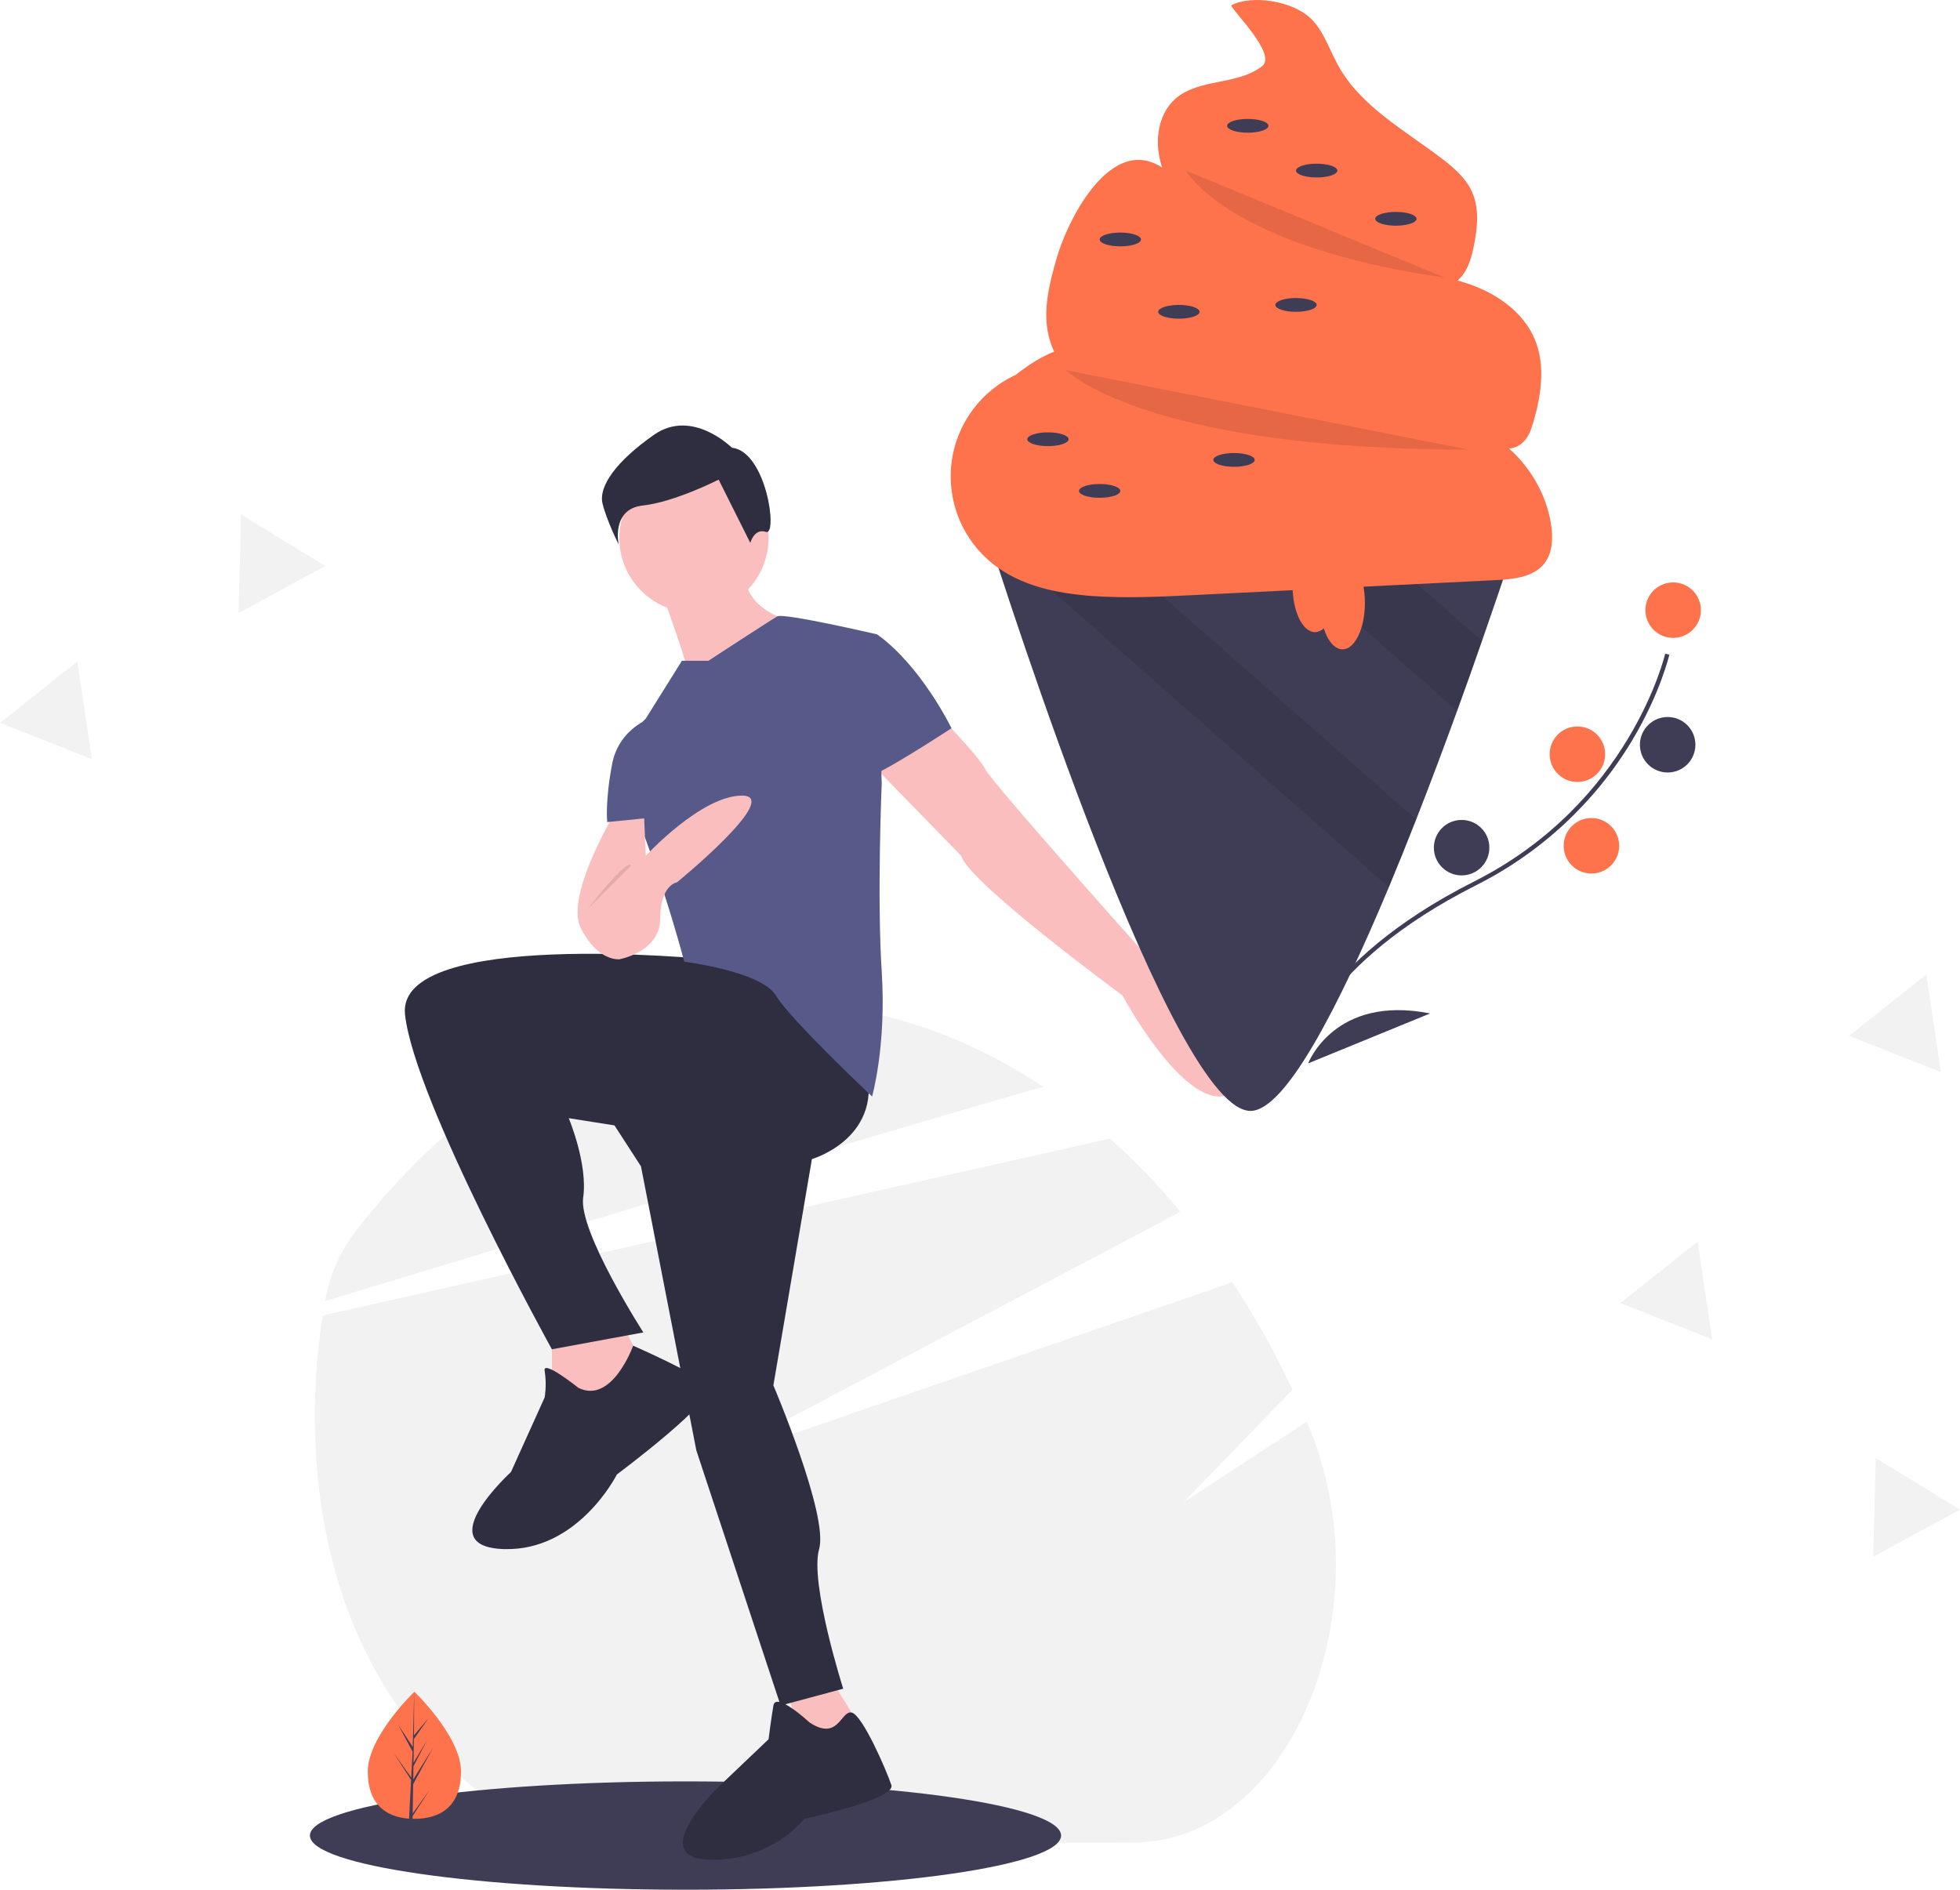
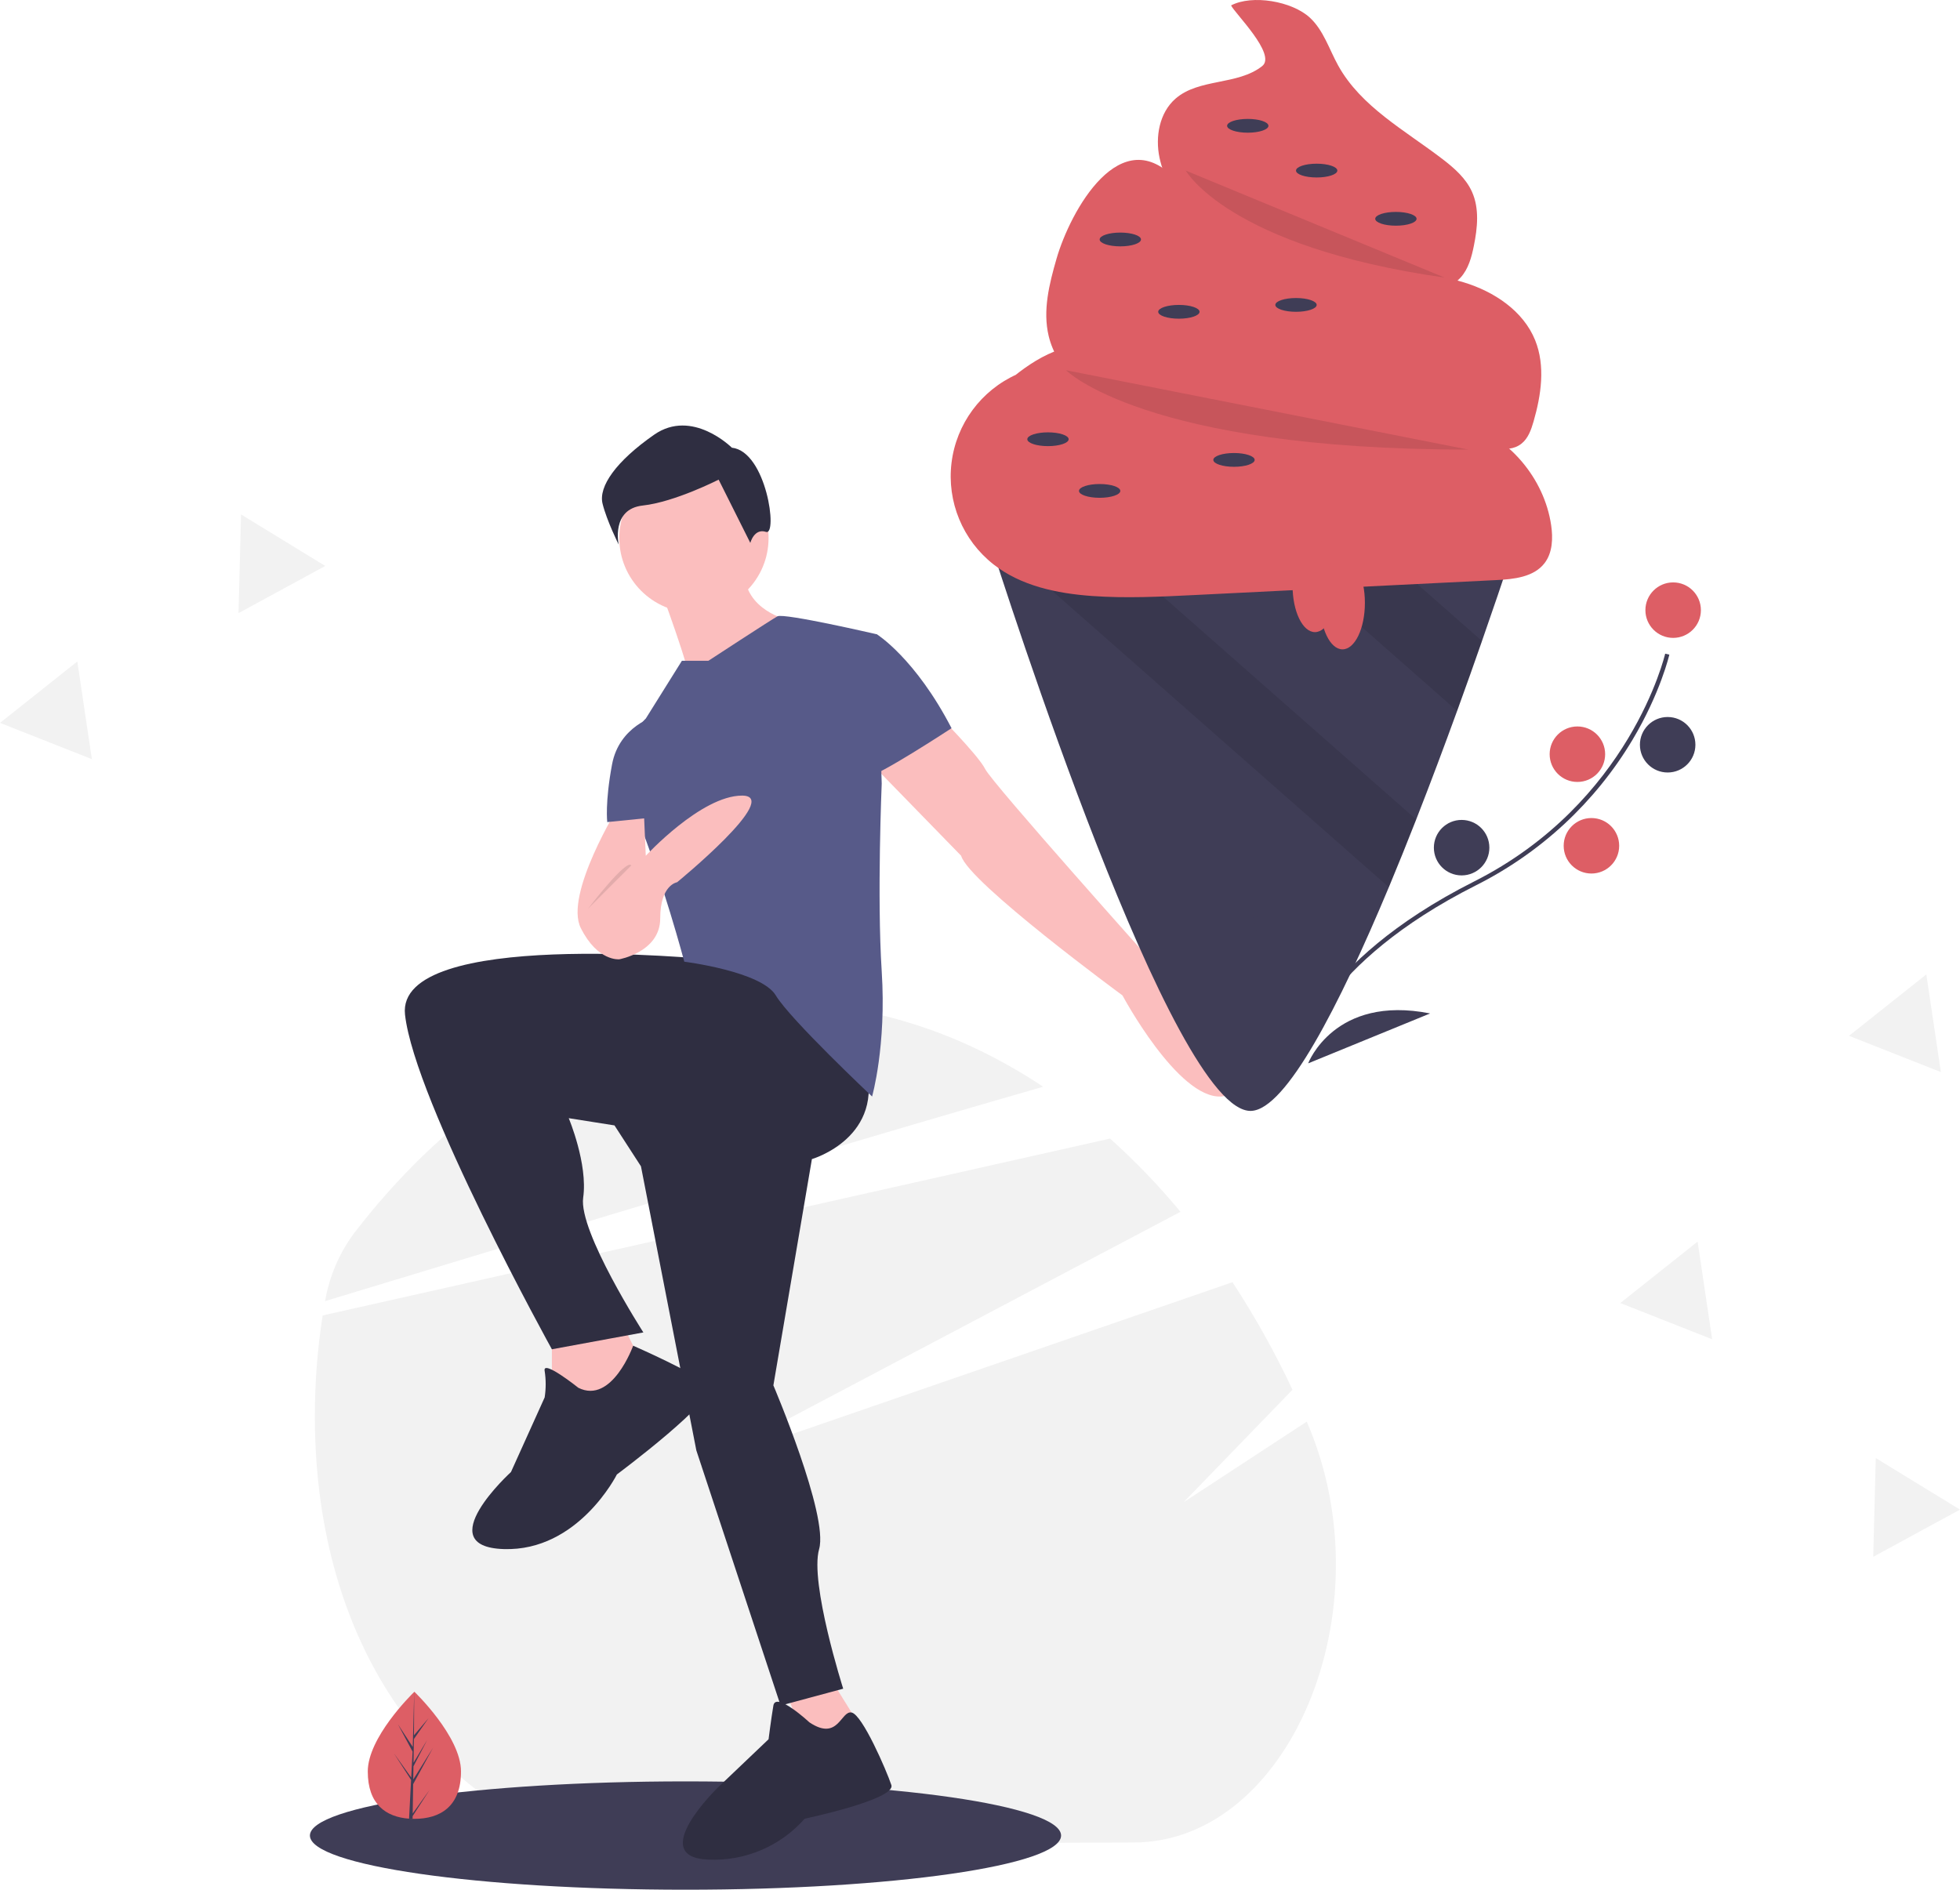
<svg xmlns="http://www.w3.org/2000/svg" data-name="Layer 1" width="814.102" height="785" viewBox="0 0 814.102 785">
  <path d="M663.893,822.889l-229.215.759c-60.81-18.272-110.632-81.736-110.947-176.887a269.465,269.465,0,0,1,3.238-42.812L511.591,562.471l142.424-31.995a283.262,283.262,0,0,1,29.256,30.419L547.081,632.808,482.834,666.734,555.028,641.827l149.843-51.694a363.37,363.37,0,0,1,24.916,44.672l-45.211,46.725L735.721,648.048q.328.769.653,1.541C768.787,726.539,728.571,822.675,663.893,822.889Z" transform="translate(-192.9489 -57.5)" fill="#f2f2f2" />
  <path d="M626.224,508.94c-34.663,9.955-77.279,22.533-121.095,35.607C441.778,563.455,375.921,583.408,327.974,597.994l.031-.171a65.899,65.899,0,0,1,12.16-28.225c35.517-46.179,80.743-78.439,131.077-90.419h.004a188.906,188.906,0,0,1,43.202-5.154C554.494,473.893,592.426,486.453,626.224,508.94Z" transform="translate(-192.9489 -57.5)" fill="#f2f2f2" />
  <ellipse cx="284.729" cy="762.5" rx="156" ry="22.5" fill="#3f3d56" />
  <polygon points="229.229 552.5 229.229 587.5 254.229 590.5 269.229 571.5 257.229 547.5 229.229 552.5" fill="#fbbebe" />
  <polygon points="324.229 696.5 337.229 731.5 361.229 723.5 343.229 694.5 324.229 696.5" fill="#fbbebe" />
  <path d="M487.178,456s-130-13-126,23,61,139,61,139l38-7s-27-42-25-56-6-33-6-33l19,3,11,17,23,118,35,106,26-7s-14-44-10-58-19-68-19-68l16-94s31-9,22-40S487.178,456,487.178,456Z" transform="translate(-192.9489 -57.5)" fill="#2f2e41" />
  <path d="M433.178,634s-15-12-14-7a35.882,35.882,0,0,1,0,11l-14,31s-34,31-3,32,47-31,47-31,43-32,38-37-31.242-16.483-31.242-16.483S447.178,641,433.178,634Z" transform="translate(-192.9489 -57.5)" fill="#2f2e41" />
  <path d="M529.178,773s-14-13-15-7-2,14-2,14l-21,20s-30,29-4,30a50.271,50.271,0,0,0,40-17s38-8,36-14-12.028-29.212-16.514-30.106S541.178,781,529.178,773Z" transform="translate(-192.9489 -57.5)" fill="#2f2e41" />
  <circle cx="288.229" cy="223.5" r="31" fill="#fbbebe" />
  <path d="M467.178,302s13,35,12,38,41-25,41-25-18-4-18-20Z" transform="translate(-192.9489 -57.5)" fill="#fbbebe" />
  <path d="M581.178,353s18,18,21,24,71,82,71,82,45,53,27,54-41-42-41-42-64-47-67-58l-37-38Z" transform="translate(-192.9489 -57.5)" fill="#fbbebe" />
  <path d="M487.178,332h-11l-15,24s-15,13-4,40,20,61,20,61,32,4,38,14,40,42,40,42,6-21,4-52,0-78,0-78l-2-62s-38.623-8.952-41.312-7.476S487.178,332,487.178,332Z" transform="translate(-192.9489 -57.5)" fill="#575a89" />
  <path d="M542.178,324l15-3s16,10,31,39c0,0-32,21-35,20S542.178,324,542.178,324Z" transform="translate(-192.9489 -57.5)" fill="#575a89" />
  <path d="M450.178,392s-23,37-16,51,16,13,16,13,17-3,17-17,7-15,7-15,44-36,27-36-40,25-40,25l-1-23Z" transform="translate(-192.9489 -57.5)" fill="#fbbebe" />
  <path d="M465.178,355s-15,4-18,20-2,24-2,24l20-2Z" transform="translate(-192.9489 -57.5)" fill="#575a89" />
  <path d="M437.178,435s16-21,18-18Z" transform="translate(-192.9489 -57.5)" opacity="0.1" />
  <path d="M496.926,243.471s-16.44-16.426-32.267-5.397-23.197,21.533-21.431,28.667,6.701,16.991,6.701,16.991-3.293-14.788,10.013-16.237,31.499-10.755,31.499-10.755l13.158,26.287s1.601-6.213,6.531-4.572S511.355,245.068,496.926,243.471Z" transform="translate(-192.9489 -57.5)" fill="#2f2e41" />
-   <path d="M384.43,793.394c0,14.581-8.668,19.672-19.361,19.672q-.372,0-.742-.008c-.495-.011-.986-.034-1.471-.067-9.65-.683-17.148-6.036-17.148-19.596,0-14.034,17.933-31.741,19.28-33.052l.002-.002c.052-.051.078-.075.078-.075S384.43,778.814,384.43,793.394Z" transform="translate(-192.9489 -57.5)" fill="#fe724c" />
+   <path d="M384.43,793.394c0,14.581-8.668,19.672-19.361,19.672q-.372,0-.742-.008c-.495-.011-.986-.034-1.471-.067-9.65-.683-17.148-6.036-17.148-19.596,0-14.034,17.933-31.741,19.28-33.052l.002-.002c.052-.051.078-.075.078-.075S384.43,778.814,384.43,793.394Z" transform="translate(-192.9489 -57.5)" fill="#dd5e65" />
  <path d="M364.365,810.836l7.081-9.894-7.099,10.981-.019,1.136c-.495-.011-.986-.034-1.471-.067l.763-14.588-.006-.113.013-.021.072-1.378-7.116-11.008,7.139,9.975.017.293.577-11.022-6.093-11.375,6.167,9.44.6-22.851.002-.078v.075l-.1,18.019,6.065-7.144-6.09,8.696-.16,9.868,5.663-9.471-5.687,10.923-.09,5.486,8.222-13.182L364.563,798.633Z" transform="translate(-192.9489 -57.5)" fill="#3f3d56" />
  <path d="M824.256,277.166s-6.153,19.13-15.753,46.616c-3.105,8.928-6.582,18.729-10.33,29.046-5.223,14.365-10.974,29.732-16.998,45.099-3.706,9.458-7.512,18.901-11.361,28.13-20.69,49.463-42.724,92.316-57.161,92.917-32.436,1.345-101.917-215.681-109.5-239.661-.444-1.402-.672-2.146-.672-2.146Z" transform="translate(-192.9489 -57.5)" fill="#3f3d56" />
  <path d="M808.502,323.781c-3.105,8.928-6.582,18.729-10.33,29.046L712.251,277.166h43.311Z" transform="translate(-192.9489 -57.5)" opacity="0.1" />
  <path d="M781.174,397.926c-3.706,9.458-7.512,18.901-11.361,28.13L603.152,279.312c-.444-1.402-.672-2.146-.672-2.146h41.551Z" transform="translate(-192.9489 -57.5)" opacity="0.1" />
-   <path d="M717.213,84.951c-10.167,8.053-26.243,5.008-36.014,13.538-6.683,5.834-8.466,15.811-6.643,24.493s6.67,16.386,11.545,23.798c3.365,5.115,6.855,10.271,11.583,14.162,6.61,5.439,15.094,7.972,23.409,10.005a291.534,291.534,0,0,0,55.221,8.005c8.304.399,17.708,0,23.303-6.149,3.258-3.581,4.568-8.488,5.523-13.233,1.493-7.424,2.323-15.416-.763-22.331-2.537-5.684-7.419-9.944-12.362-13.726-15.505-11.864-33.765-21.686-43.228-38.762-3.761-6.788-6.081-14.653-11.782-19.919-7.431-6.864-23.965-9.671-32.715-5.086C705.642,62.827,723.308,80.123,717.213,84.951Z" transform="translate(-192.9489 -57.5)" fill="#fe724c" />
-   <path d="M631.779,164.994c-3.014,10.453-5.791,21.513-3.253,32.092,3.347,13.948,15.576,24.393,28.99,29.471s28.044,5.67,42.377,6.205l75.046,2.803c9.431.352,19.044.739,27.908,3.981,7.306,2.672,15.988,7.072,22.079,2.233,2.762-2.195,4.003-5.748,4.984-9.138,3.19-11.028,4.974-23.139.685-33.787-4.915-12.203-17.036-20.221-29.621-24.054s-25.913-4.206-38.989-5.653a235.011,235.011,0,0,1-39.202-7.76c-10.72-3.09-21.582-7.167-29.512-15.015-4.289-4.245-7.537-9.423-11.58-13.903C658.531,106.802,637.475,145.241,631.779,164.994Z" transform="translate(-192.9489 -57.5)" fill="#fe724c" />
-   <path d="M615.288,213.017a46.446,46.446,0,0,0-9.689,78.925c11.427,8.968,26.381,12.087,40.87,13.131,14.148,1.019,28.356.318,42.523-.384l125.346-6.208c7.347-.364,15.663-1.21,20.148-7.04,3.347-4.352,3.544-10.354,2.745-15.786-2.875-19.54-17.629-36.838-36.47-42.76-7.106-2.233-14.587-2.94-22.004-3.634l-53.732-5.028c-7.236-.677-14.514-1.362-21.527-3.268-21.249-5.776-40.235-22.64-62.113-20.143-14.842,1.694-27.062,12.084-37.844,22.424" transform="translate(-192.9489 -57.5)" fill="#fe724c" />
+   <path d="M717.213,84.951c-10.167,8.053-26.243,5.008-36.014,13.538-6.683,5.834-8.466,15.811-6.643,24.493s6.67,16.386,11.545,23.798c3.365,5.115,6.855,10.271,11.583,14.162,6.61,5.439,15.094,7.972,23.409,10.005a291.534,291.534,0,0,0,55.221,8.005c8.304.399,17.708,0,23.303-6.149,3.258-3.581,4.568-8.488,5.523-13.233,1.493-7.424,2.323-15.416-.763-22.331-2.537-5.684-7.419-9.944-12.362-13.726-15.505-11.864-33.765-21.686-43.228-38.762-3.761-6.788-6.081-14.653-11.782-19.919-7.431-6.864-23.965-9.671-32.715-5.086C705.642,62.827,723.308,80.123,717.213,84.951Z" transform="translate(-192.9489 -57.5)" fill="#dd5e65" />
+   <path d="M631.779,164.994c-3.014,10.453-5.791,21.513-3.253,32.092,3.347,13.948,15.576,24.393,28.99,29.471s28.044,5.67,42.377,6.205l75.046,2.803c9.431.352,19.044.739,27.908,3.981,7.306,2.672,15.988,7.072,22.079,2.233,2.762-2.195,4.003-5.748,4.984-9.138,3.19-11.028,4.974-23.139.685-33.787-4.915-12.203-17.036-20.221-29.621-24.054s-25.913-4.206-38.989-5.653a235.011,235.011,0,0,1-39.202-7.76c-10.72-3.09-21.582-7.167-29.512-15.015-4.289-4.245-7.537-9.423-11.58-13.903C658.531,106.802,637.475,145.241,631.779,164.994Z" transform="translate(-192.9489 -57.5)" fill="#dd5e65" />
+   <path d="M615.288,213.017a46.446,46.446,0,0,0-9.689,78.925c11.427,8.968,26.381,12.087,40.87,13.131,14.148,1.019,28.356.318,42.523-.384l125.346-6.208c7.347-.364,15.663-1.21,20.148-7.04,3.347-4.352,3.544-10.354,2.745-15.786-2.875-19.54-17.629-36.838-36.47-42.76-7.106-2.233-14.587-2.94-22.004-3.634l-53.732-5.028c-7.236-.677-14.514-1.362-21.527-3.268-21.249-5.776-40.235-22.64-62.113-20.143-14.842,1.694-27.062,12.084-37.844,22.424" transform="translate(-192.9489 -57.5)" fill="#dd5e65" />
  <path d="M685.467,128.361s17.537,31.663,107.495,44.448" transform="translate(-192.9489 -57.5)" opacity="0.1" />
  <path d="M635.707,211.293s32.59,32.964,167.086,32.964" transform="translate(-192.9489 -57.5)" opacity="0.1" />
  <ellipse cx="518.272" cy="52.26" rx="8.585" ry="2.862" fill="#3f3d56" />
  <ellipse cx="546.889" cy="70.861" rx="8.585" ry="2.862" fill="#3f3d56" />
  <ellipse cx="579.797" cy="90.892" rx="8.585" ry="2.862" fill="#3f3d56" />
  <ellipse cx="465.332" cy="99.477" rx="8.585" ry="2.862" fill="#3f3d56" />
  <ellipse cx="538.304" cy="126.663" rx="8.585" ry="2.862" fill="#3f3d56" />
  <ellipse cx="435.285" cy="182.464" rx="8.585" ry="2.862" fill="#3f3d56" />
  <ellipse cx="489.656" cy="129.524" rx="8.585" ry="2.862" fill="#3f3d56" />
  <ellipse cx="456.747" cy="203.927" rx="8.585" ry="2.862" fill="#3f3d56" />
  <ellipse cx="512.549" cy="191.049" rx="8.585" ry="2.862" fill="#3f3d56" />
-   <ellipse cx="546.173" cy="243.274" rx="9.3" ry="19.316" fill="#fe724c" />
-   <ellipse cx="557.62" cy="250.428" rx="9.3" ry="19.316" fill="#fe724c" />
+   <ellipse cx="546.173" cy="243.274" rx="9.3" ry="19.316" fill="#dd5e65" />
+   <ellipse cx="557.62" cy="250.428" rx="9.3" ry="19.316" fill="#dd5e65" />
  <path d="M731.486,494.182c.077-.382,2.005-9.517,12.095-22.844,9.257-12.227,27.465-30.42,61.641-47.659,64.745-32.658,79.233-94.014,79.371-94.631l1.73.39c-.035.156-3.659,15.865-15.322,35.414a158.74,158.74,0,0,1-64.981,60.41c-64.635,32.602-72.722,68.908-72.797,69.271Z" transform="translate(-192.9489 -57.5)" fill="#3f3d56" />
-   <circle cx="694.956" cy="253.459" r="11.525" fill="#fe724c" />
+   <circle cx="694.956" cy="253.459" r="11.525" fill="#dd5e65" />
  <circle cx="692.675" cy="309.376" r="11.525" fill="#3f3d56" />
-   <circle cx="655.185" cy="313.3" r="11.525" fill="#fe724c" />
-   <circle cx="661.012" cy="351.345" r="11.525" fill="#fe724c" />
+   <circle cx="655.185" cy="313.3" r="11.525" fill="#dd5e65" />
+   <circle cx="661.012" cy="351.345" r="11.525" fill="#dd5e65" />
  <circle cx="607.094" cy="352.126" r="11.525" fill="#3f3d56" />
  <path d="M736.303,499.227S747.141,470.589,786.96,478.496Z" transform="translate(-192.9489 -57.5)" fill="#3f3d56" />
  <path d="M726.26,489.213s16.666-25.687-13.277-53.1Z" transform="translate(-192.9489 -57.5)" fill="#3f3d56" />
  <polygon points="806.157 445.349 787.079 437.82 768 430.292 784.059 417.534 800.118 404.775 803.138 425.062 806.157 445.349" fill="#f2f2f2" />
  <polygon points="38.157 315.349 19.079 307.82 0 300.292 16.059 287.534 32.118 274.775 35.138 295.062 38.157 315.349" fill="#f2f2f2" />
  <polygon points="711.157 556.349 692.079 548.82 673 541.292 689.059 528.534 705.118 515.775 708.138 536.062 711.157 556.349" fill="#f2f2f2" />
  <polygon points="814.102 627.105 796.083 636.902 778.065 646.7 778.589 626.197 779.113 605.693 796.608 616.399 814.102 627.105" fill="#f2f2f2" />
  <polygon points="135.102 235.105 117.083 244.902 99.065 254.7 99.589 234.197 100.113 213.693 117.608 224.399 135.102 235.105" fill="#f2f2f2" />
</svg>
